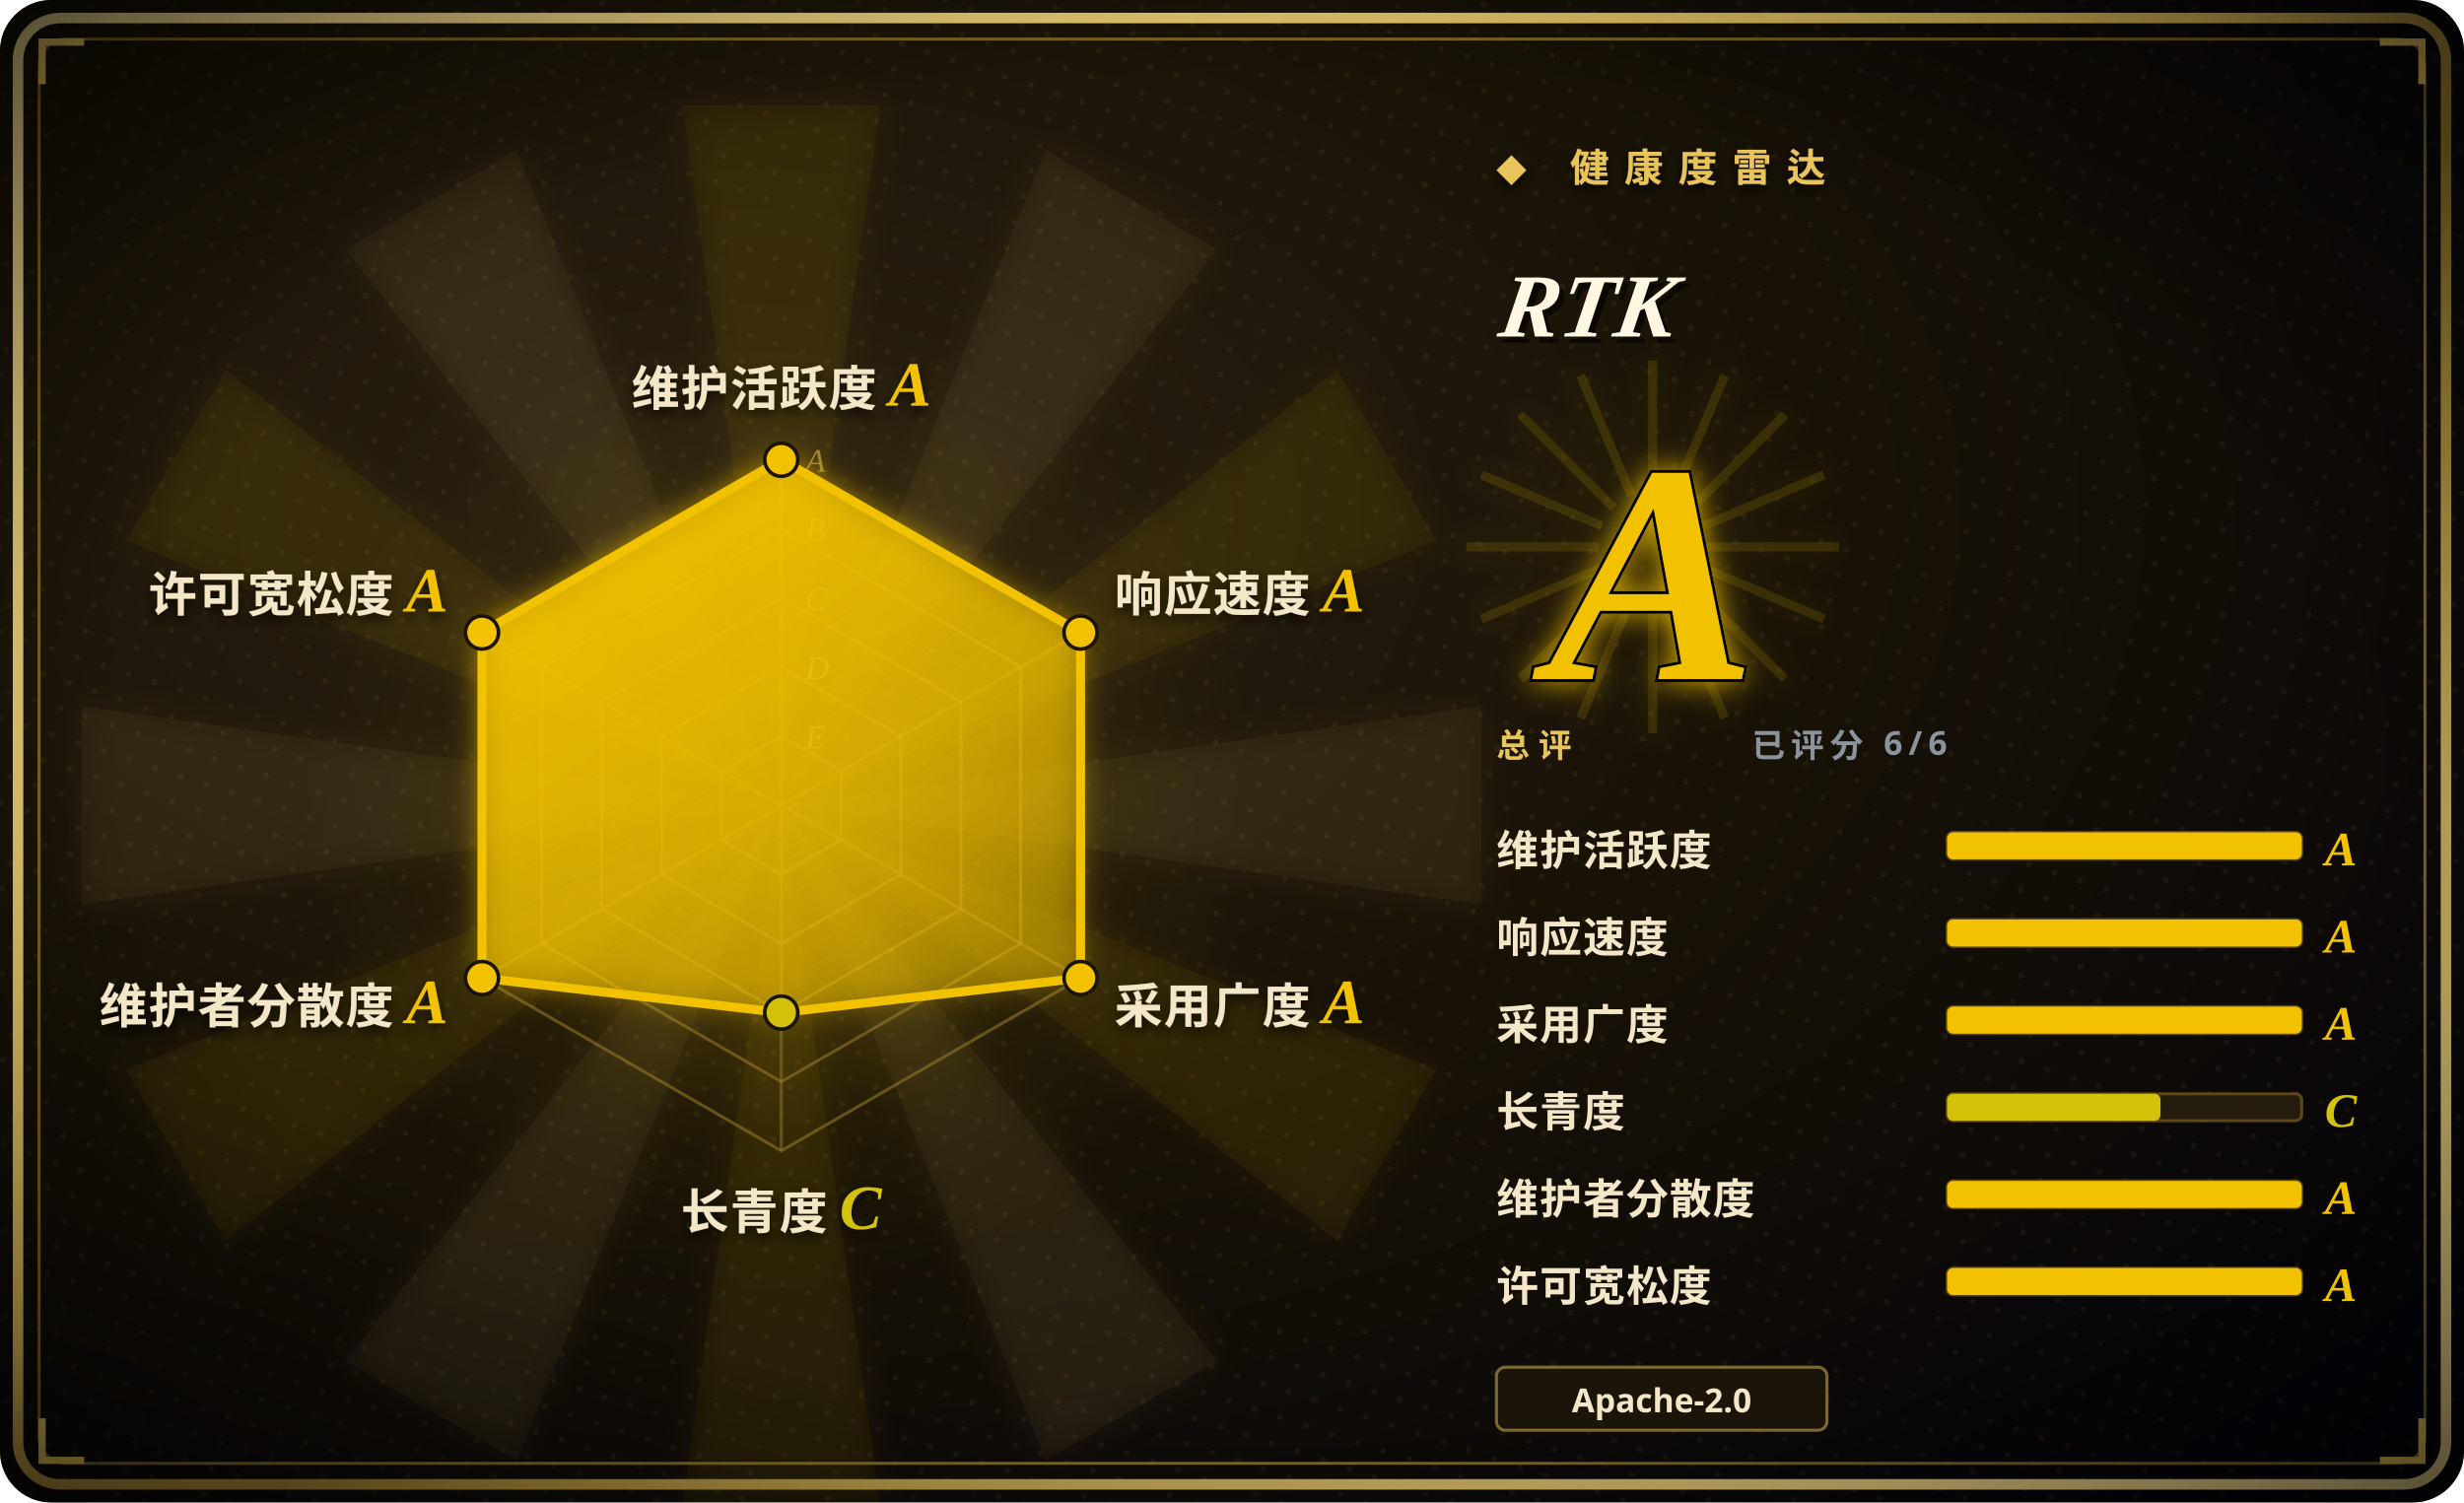
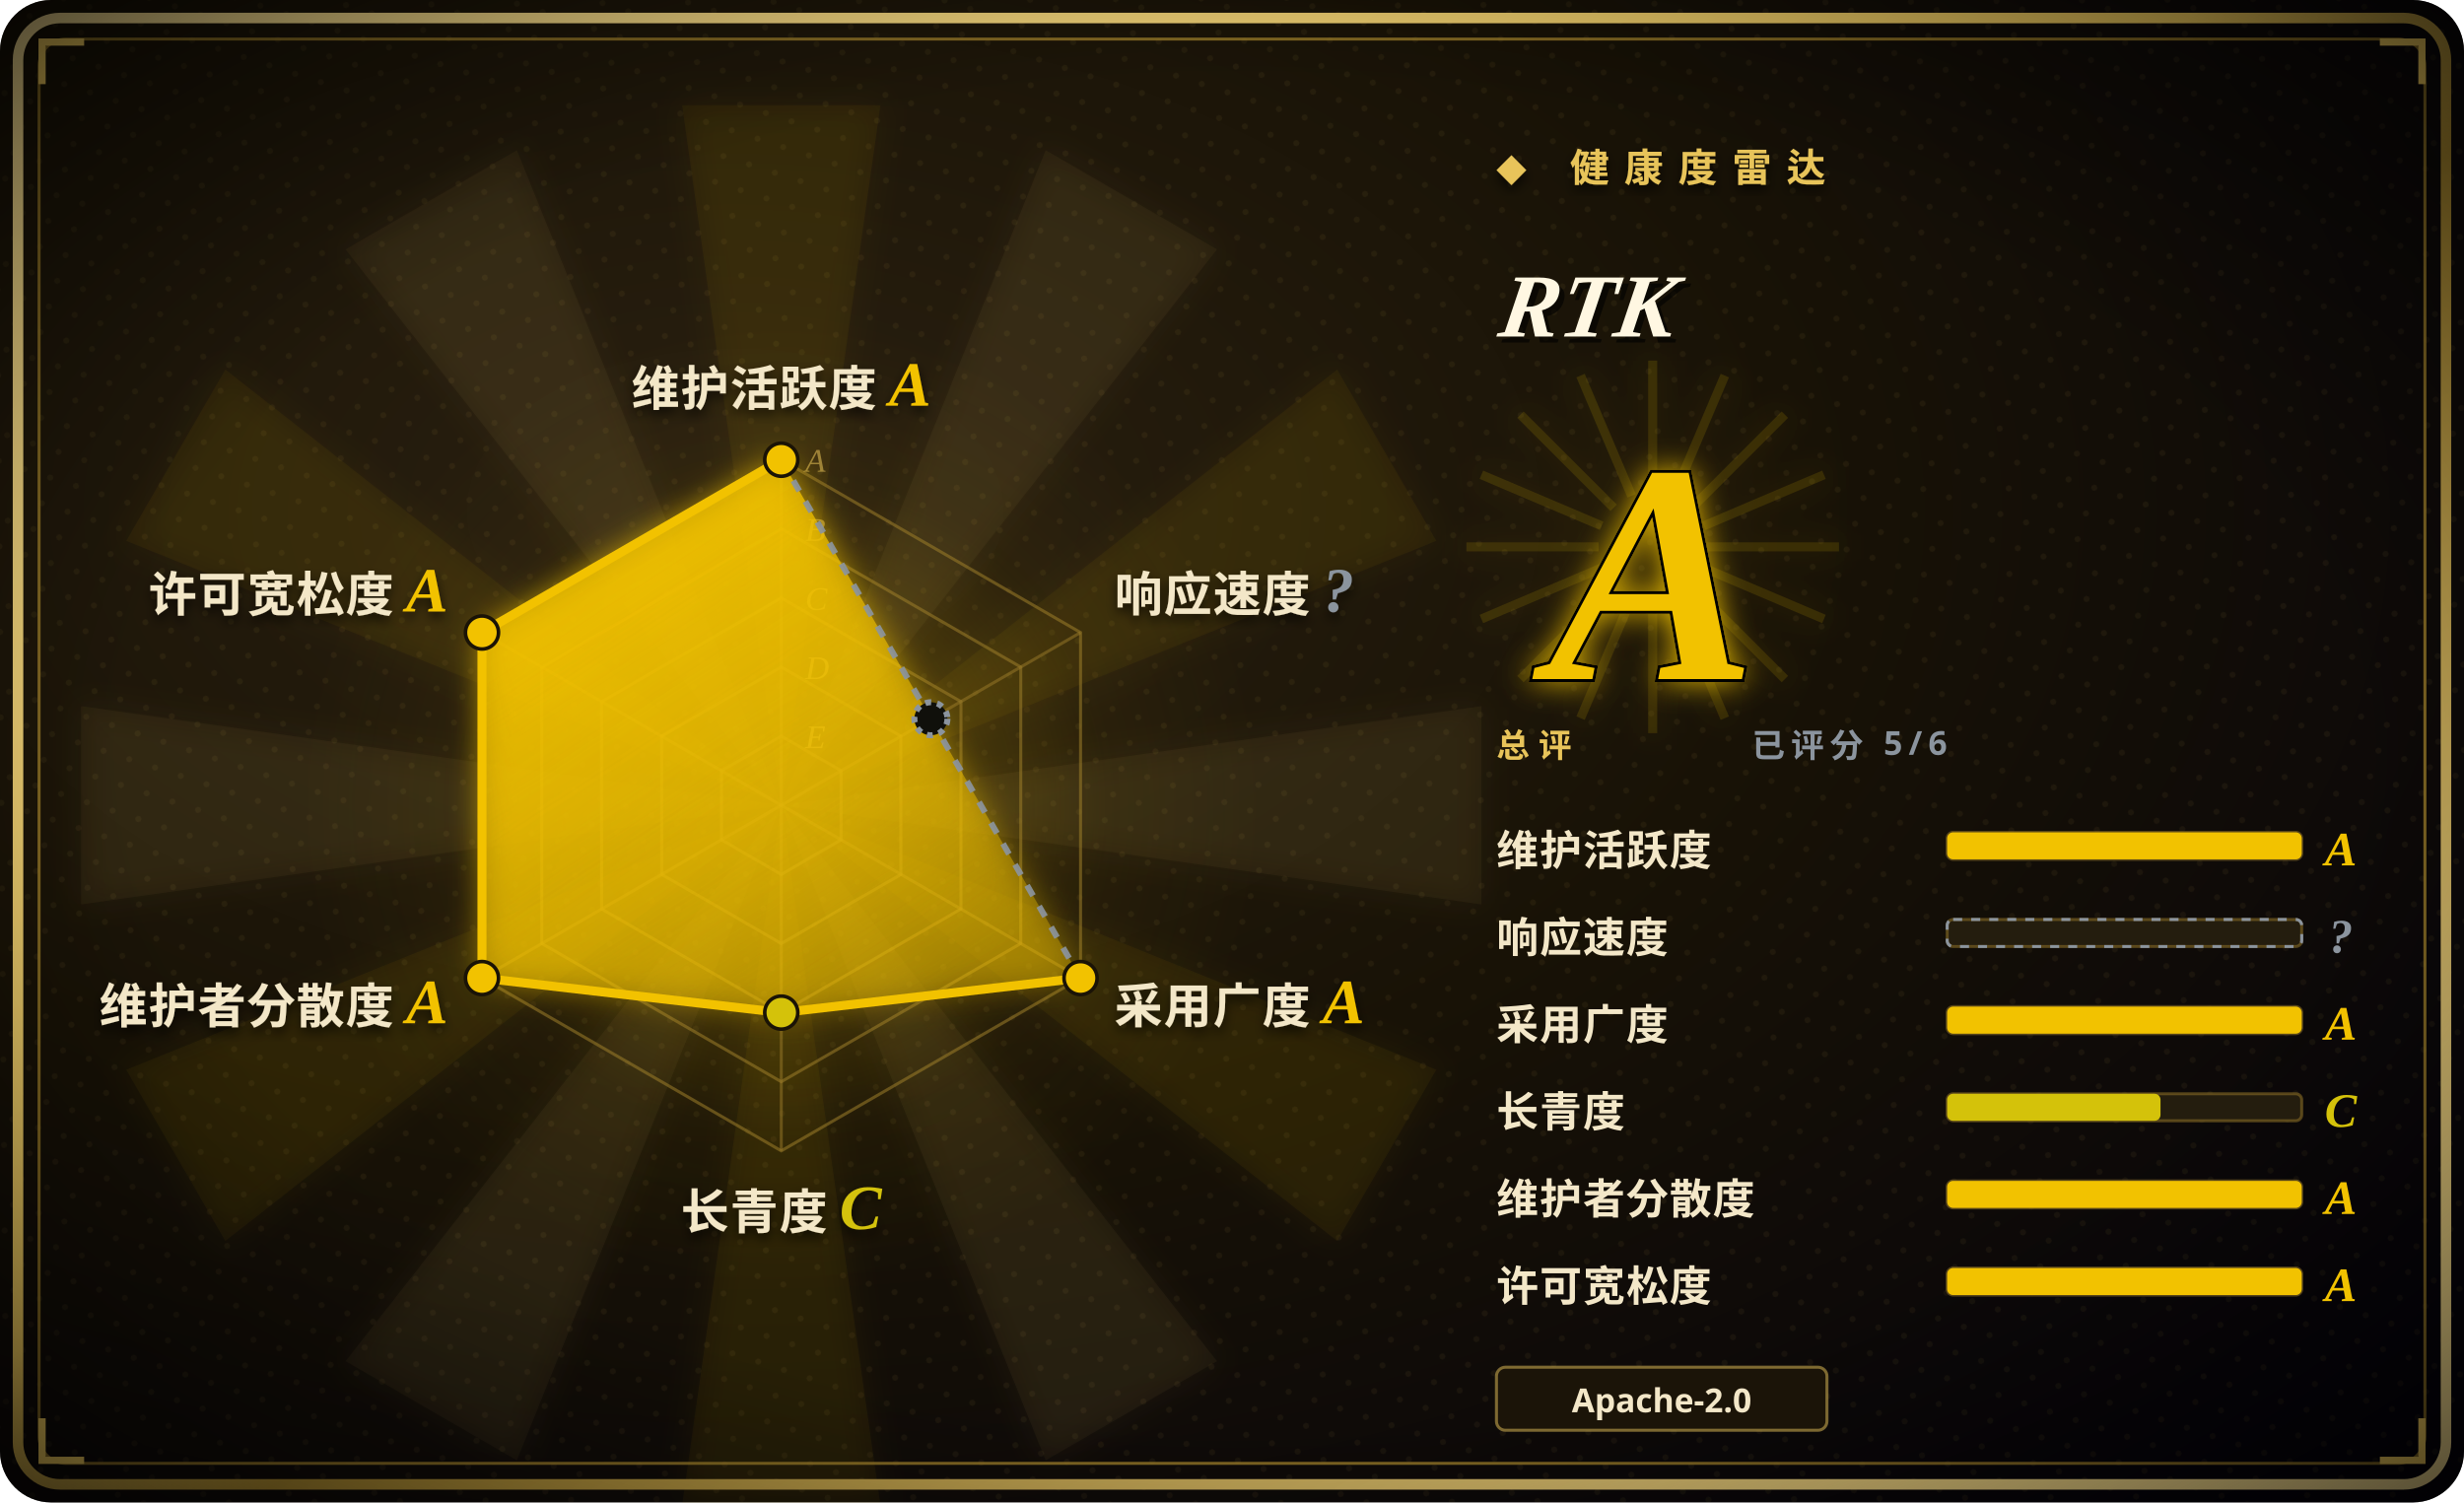
<svg xmlns="http://www.w3.org/2000/svg" width="820" height="500" viewBox="0 0 820 500">
  <defs>
    <radialGradient id="bg" cx="30%" cy="34%" r="90%">
      <stop offset="0%" stop-color="#2a2010" />
      <stop offset="48%" stop-color="#181206" />
      <stop offset="100%" stop-color="#05030a" />
    </radialGradient>
    <radialGradient id="vig" cx="50%" cy="50%" r="72%">
      <stop offset="62%" stop-color="#000000" stop-opacity="0" />
      <stop offset="100%" stop-color="#000000" stop-opacity="0.72" />
    </radialGradient>
    <linearGradient id="frame" x1="0" y1="0" x2="1" y2="1">
      <stop offset="0%" stop-color="#f6dd92" />
      <stop offset="45%" stop-color="#E8C45A" />
      <stop offset="55%" stop-color="#9c7d2a" />
      <stop offset="100%" stop-color="#f6dd92" />
    </linearGradient>
    <linearGradient id="poly" x1="0" y1="0" x2="0.7" y2="1">
      <stop offset="0%" stop-color="#F2C200" stop-opacity="0.92" />
      <stop offset="100%" stop-color="#F2C200" stop-opacity="0.34" />
    </linearGradient>
    <radialGradient id="halo" cx="50%" cy="50%" r="50%">
      <stop offset="0%" stop-color="#F2C200" stop-opacity="0.34" />
      <stop offset="68%" stop-color="#F2C200" stop-opacity="0.04" />
      <stop offset="100%" stop-color="#F2C200" stop-opacity="0" />
    </radialGradient>
    <filter id="glow" x="-60%" y="-60%" width="220%" height="220%">
      <feGaussianBlur stdDeviation="5" result="b" />
      <feMerge>
        <feMergeNode in="b" />
        <feMergeNode in="SourceGraphic" />
      </feMerge>
    </filter>
    <filter id="soft" x="-30%" y="-30%" width="160%" height="160%">
      <feDropShadow dx="0" dy="2" stdDeviation="2" flood-color="#000" flood-opacity="0.7" />
    </filter>
    <pattern id="halftone" width="9" height="9" patternUnits="userSpaceOnUse" patternTransform="rotate(18)">
      <circle cx="2" cy="2" r="1" fill="#E8C45A" fill-opacity="0.06" />
    </pattern>
  </defs>
  <rect width="820" height="500" rx="17" fill="url(#bg)" />
  <rect width="820" height="500" rx="17" fill="url(#halftone)" />
  <g opacity="0.5" filter="url(#glow)">
    <path d="M260,268 L493,235 L493,301 Z" fill="#E8C45A" fill-opacity="0.10" />
    <path d="M260,268 L478,356 L445,413 Z" fill="#F2C200" fill-opacity="0.10" />
    <path d="M260,268 L405,453 L348,486 Z" fill="#E8C45A" fill-opacity="0.10" />
    <path d="M260,268 L293,501 L227,501 Z" fill="#F2C200" fill-opacity="0.10" />
    <path d="M260,268 L172,486 L115,453 Z" fill="#E8C45A" fill-opacity="0.10" />
    <path d="M260,268 L75,413 L42,356 Z" fill="#F2C200" fill-opacity="0.10" />
    <path d="M260,268 L27,301 L27,235 Z" fill="#E8C45A" fill-opacity="0.10" />
    <path d="M260,268 L42,180 L75,123 Z" fill="#F2C200" fill-opacity="0.10" />
    <path d="M260,268 L115,83 L172,50 Z" fill="#E8C45A" fill-opacity="0.10" />
    <path d="M260,268 L227,35 L293,35 Z" fill="#F2C200" fill-opacity="0.10" />
    <path d="M260,268 L348,50 L405,83 Z" fill="#E8C45A" fill-opacity="0.10" />
    <path d="M260,268 L445,123 L478,180 Z" fill="#F2C200" fill-opacity="0.10" />
  </g>
  <circle cx="260" cy="268" r="161" fill="url(#halo)" />
  <rect x="6" y="6" width="808" height="488" rx="14" fill="none" stroke="url(#frame)" stroke-width="3.5" />
  <rect x="13" y="13" width="794" height="474" rx="9" fill="none" stroke="#9c7d2a" stroke-width="1" stroke-opacity="0.8" />
  <path d="M14,28 L14,14 L28,14" fill="none" stroke="#E8C45A" stroke-width="2.4" />
  <path d="M806,28 L806,14 L792,14" fill="none" stroke="#E8C45A" stroke-width="2.4" />
  <path d="M14,472 L14,486 L28,486" fill="none" stroke="#E8C45A" stroke-width="2.4" />
  <path d="M806,472 L806,486 L792,486" fill="none" stroke="#E8C45A" stroke-width="2.4" />
  <rect width="820" height="500" rx="17" fill="url(#vig)" />
  <polygon points="260.0,153.0 359.6,210.5 359.6,325.5 260.0,383.0 160.4,325.5 160.4,210.5" fill="none" stroke="#9c7d2a" stroke-opacity="0.55" stroke-width="1" />
  <polygon points="260.0,176.0 339.7,222.0 339.7,314.0 260.0,360.0 180.3,314.0 180.3,222.0" fill="none" stroke="#9c7d2a" stroke-opacity="0.55" stroke-width="1" />
  <polygon points="260.0,199.0 319.8,233.5 319.8,302.5 260.0,337.0 200.2,302.5 200.2,233.5" fill="none" stroke="#9c7d2a" stroke-opacity="0.55" stroke-width="1" />
  <polygon points="260.0,222.0 299.8,245.0 299.8,291.0 260.0,314.0 220.2,291.0 220.2,245.0" fill="none" stroke="#9c7d2a" stroke-opacity="0.55" stroke-width="1" />
  <polygon points="260.0,245.0 279.9,256.5 279.9,279.5 260.0,291.0 240.1,279.5 240.1,256.5" fill="none" stroke="#9c7d2a" stroke-opacity="0.55" stroke-width="1" />
  <line x1="260" y1="268" x2="260.0" y2="153.0" stroke="#9c7d2a" stroke-opacity="0.5" stroke-width="1" />
  <line x1="260" y1="268" x2="359.6" y2="210.5" stroke="#9c7d2a" stroke-opacity="0.5" stroke-width="1" />
  <line x1="260" y1="268" x2="359.6" y2="325.5" stroke="#9c7d2a" stroke-opacity="0.5" stroke-width="1" />
  <line x1="260" y1="268" x2="260.0" y2="383.0" stroke="#9c7d2a" stroke-opacity="0.5" stroke-width="1" />
  <line x1="260" y1="268" x2="160.4" y2="325.5" stroke="#9c7d2a" stroke-opacity="0.5" stroke-width="1" />
  <line x1="260" y1="268" x2="160.4" y2="210.5" stroke="#9c7d2a" stroke-opacity="0.5" stroke-width="1" />
  <text x="268" y="157.0" font-size="11" font-style="italic" fill="#E8C45A" fill-opacity="0.55" font-family="'Georgia','Times New Roman',serif">A</text>
  <text x="268" y="180.0" font-size="11" font-style="italic" fill="#E8C45A" fill-opacity="0.55" font-family="'Georgia','Times New Roman',serif">B</text>
  <text x="268" y="203.0" font-size="11" font-style="italic" fill="#E8C45A" fill-opacity="0.55" font-family="'Georgia','Times New Roman',serif">C</text>
  <text x="268" y="226.0" font-size="11" font-style="italic" fill="#E8C45A" fill-opacity="0.55" font-family="'Georgia','Times New Roman',serif">D</text>
  <text x="268" y="249.0" font-size="11" font-style="italic" fill="#E8C45A" fill-opacity="0.55" font-family="'Georgia','Times New Roman',serif">E</text>
-   <polygon points="260.0,153.0 359.6,210.5 359.6,325.5 260.0,337.0 160.4,325.5 160.4,210.5" fill="url(#poly)" filter="url(#glow)" />
-   <line x1="260.0" y1="153.0" x2="359.6" y2="210.5" stroke="#F2C200" stroke-width="3" />
-   <line x1="359.6" y1="210.5" x2="359.6" y2="325.5" stroke="#F2C200" stroke-width="3" />
+   <polygon points="260.0,153.0 309.8,239.2 359.6,325.5 260.0,337.0 160.4,325.5 160.4,210.5" fill="url(#poly)" filter="url(#glow)" />
+   <line x1="260.0" y1="153.0" x2="309.8" y2="239.2" stroke="#8B949E" stroke-width="2" stroke-dasharray="4 4" stroke-opacity="0.92" />
+   <line x1="309.8" y1="239.2" x2="359.6" y2="325.5" stroke="#8B949E" stroke-width="2" stroke-dasharray="4 4" stroke-opacity="0.92" />
  <line x1="359.6" y1="325.5" x2="260.0" y2="337.0" stroke="#F2C200" stroke-width="3" />
  <line x1="260.0" y1="337.0" x2="160.4" y2="325.5" stroke="#F2C200" stroke-width="3" />
  <line x1="160.4" y1="325.5" x2="160.4" y2="210.5" stroke="#F2C200" stroke-width="3" />
  <line x1="160.4" y1="210.5" x2="260.0" y2="153.0" stroke="#F2C200" stroke-width="3" />
  <circle cx="260.0" cy="153.0" r="5.5" fill="#F2C200" stroke="#1a1306" stroke-width="1.2" />
-   <circle cx="359.6" cy="210.5" r="5.5" fill="#F2C200" stroke="#1a1306" stroke-width="1.2" />
+   <circle cx="309.8" cy="239.2" r="5.5" fill="#10100b" stroke="#8B949E" stroke-width="2" stroke-dasharray="2 2" />
  <circle cx="359.6" cy="325.5" r="5.5" fill="#F2C200" stroke="#1a1306" stroke-width="1.2" />
  <circle cx="260.0" cy="337.0" r="5.5" fill="#D4C20A" stroke="#1a1306" stroke-width="1.2" />
  <circle cx="160.4" cy="325.5" r="5.5" fill="#F2C200" stroke="#1a1306" stroke-width="1.2" />
  <circle cx="160.4" cy="210.5" r="5.5" fill="#F2C200" stroke="#1a1306" stroke-width="1.2" />
  <text x="260.0" y="135.0" font-size="16" font-weight="900" fill="#f3e7c8" text-anchor="middle" font-family="'PingFang SC','Hiragino Sans GB','Heiti SC','Microsoft YaHei',sans-serif" letter-spacing="0.4" filter="url(#soft)">维护活跃度 <tspan fill="#F2C200" font-family="'Georgia','Times New Roman',serif" font-style="italic" font-size="21">A</tspan>
  </text>
-   <text x="370.9" y="203.5" font-size="16" font-weight="900" fill="#f3e7c8" text-anchor="start" font-family="'PingFang SC','Hiragino Sans GB','Heiti SC','Microsoft YaHei',sans-serif" letter-spacing="0.4" filter="url(#soft)">响应速度 <tspan fill="#F2C200" font-family="'Georgia','Times New Roman',serif" font-style="italic" font-size="21">A</tspan>
+   <text x="370.9" y="203.5" font-size="16" font-weight="900" fill="#f3e7c8" text-anchor="start" font-family="'PingFang SC','Hiragino Sans GB','Heiti SC','Microsoft YaHei',sans-serif" letter-spacing="0.4" filter="url(#soft)">响应速度 <tspan fill="#8B949E" font-family="'Georgia','Times New Roman',serif" font-style="italic" font-size="21">?</tspan>
  </text>
  <text x="370.9" y="340.5" font-size="16" font-weight="900" fill="#f3e7c8" text-anchor="start" font-family="'PingFang SC','Hiragino Sans GB','Heiti SC','Microsoft YaHei',sans-serif" letter-spacing="0.4" filter="url(#soft)">采用广度 <tspan fill="#F2C200" font-family="'Georgia','Times New Roman',serif" font-style="italic" font-size="21">A</tspan>
  </text>
  <text x="260.0" y="409.0" font-size="16" font-weight="900" fill="#f3e7c8" text-anchor="middle" font-family="'PingFang SC','Hiragino Sans GB','Heiti SC','Microsoft YaHei',sans-serif" letter-spacing="0.4" filter="url(#soft)">长青度 <tspan fill="#D4C20A" font-family="'Georgia','Times New Roman',serif" font-style="italic" font-size="21">C</tspan>
  </text>
  <text x="149.1" y="340.5" font-size="16" font-weight="900" fill="#f3e7c8" text-anchor="end" font-family="'PingFang SC','Hiragino Sans GB','Heiti SC','Microsoft YaHei',sans-serif" letter-spacing="0.4" filter="url(#soft)">维护者分散度 <tspan fill="#F2C200" font-family="'Georgia','Times New Roman',serif" font-style="italic" font-size="21">A</tspan>
  </text>
  <text x="149.1" y="203.5" font-size="16" font-weight="900" fill="#f3e7c8" text-anchor="end" font-family="'PingFang SC','Hiragino Sans GB','Heiti SC','Microsoft YaHei',sans-serif" letter-spacing="0.4" filter="url(#soft)">许可宽松度 <tspan fill="#F2C200" font-family="'Georgia','Times New Roman',serif" font-style="italic" font-size="21">A</tspan>
  </text>
  <text x="498" y="60" font-size="13" letter-spacing="5" fill="#E8C45A" font-weight="900" font-family="'PingFang SC','Hiragino Sans GB','Heiti SC','Microsoft YaHei',sans-serif" filter="url(#soft)">◆ 健康度雷达</text>
  <g transform="translate(498,112) skewX(-9)">
    <text x="2" y="2" font-size="30" font-weight="900" font-style="italic" fill="#000" fill-opacity="0.6" font-family="'Georgia','Times New Roman',serif">RTK</text>
    <text x="0" y="0" font-size="30" font-weight="900" font-style="italic" fill="#fff7e2" font-family="'Georgia','Times New Roman',serif">RTK</text>
  </g>
  <line x1="498" y1="124" x2="648" y2="124" stroke="url(#frame)" stroke-width="2" />
  <g opacity="0.85" filter="url(#glow)">
    <line x1="568" y1="182" x2="612" y2="182" stroke="#F2C200" stroke-opacity="0.16" stroke-width="3" />
    <line x1="567" y1="189" x2="607" y2="206" stroke="#F2C200" stroke-opacity="0.16" stroke-width="3" />
    <line x1="563" y1="195" x2="594" y2="226" stroke="#F2C200" stroke-opacity="0.16" stroke-width="3" />
    <line x1="557" y1="199" x2="574" y2="239" stroke="#F2C200" stroke-opacity="0.16" stroke-width="3" />
    <line x1="550" y1="200" x2="550" y2="244" stroke="#F2C200" stroke-opacity="0.16" stroke-width="3" />
    <line x1="543" y1="199" x2="526" y2="239" stroke="#F2C200" stroke-opacity="0.16" stroke-width="3" />
    <line x1="537" y1="195" x2="506" y2="226" stroke="#F2C200" stroke-opacity="0.16" stroke-width="3" />
    <line x1="533" y1="189" x2="493" y2="206" stroke="#F2C200" stroke-opacity="0.16" stroke-width="3" />
    <line x1="532" y1="182" x2="488" y2="182" stroke="#F2C200" stroke-opacity="0.16" stroke-width="3" />
    <line x1="533" y1="175" x2="493" y2="158" stroke="#F2C200" stroke-opacity="0.16" stroke-width="3" />
    <line x1="537" y1="169" x2="506" y2="138" stroke="#F2C200" stroke-opacity="0.16" stroke-width="3" />
    <line x1="543" y1="165" x2="526" y2="125" stroke="#F2C200" stroke-opacity="0.16" stroke-width="3" />
    <line x1="550" y1="164" x2="550" y2="120" stroke="#F2C200" stroke-opacity="0.16" stroke-width="3" />
    <line x1="557" y1="165" x2="574" y2="125" stroke="#F2C200" stroke-opacity="0.16" stroke-width="3" />
    <line x1="563" y1="169" x2="594" y2="138" stroke="#F2C200" stroke-opacity="0.16" stroke-width="3" />
    <line x1="567" y1="175" x2="607" y2="158" stroke="#F2C200" stroke-opacity="0.16" stroke-width="3" />
  </g>
  <text x="550" y="226" font-size="104" font-weight="900" font-style="italic" text-anchor="middle" fill="#F2C200" stroke="#000" stroke-width="2" paint-order="stroke" font-family="'Georgia','Times New Roman',serif" filter="url(#glow)">A</text>
  <text x="498" y="252" font-size="11" letter-spacing="3" fill="#E8C45A" font-family="'PingFang SC','Hiragino Sans GB','Heiti SC','Microsoft YaHei',sans-serif" font-weight="900">总评</text>
-   <text x="648" y="252" font-size="11" letter-spacing="2" fill="#8B949E" font-family="'PingFang SC','Hiragino Sans GB','Heiti SC','Microsoft YaHei',sans-serif" font-weight="900" text-anchor="end">已评分 6/6</text>
+   <text x="648" y="252" font-size="11" letter-spacing="2" fill="#8B949E" font-family="'PingFang SC','Hiragino Sans GB','Heiti SC','Microsoft YaHei',sans-serif" font-weight="900" text-anchor="end">已评分 5/6</text>
  <text x="498" y="288" font-size="14" font-weight="900" fill="#f3e7c8" font-family="'PingFang SC','Hiragino Sans GB','Heiti SC','Microsoft YaHei',sans-serif" letter-spacing="0.4">维护活跃度</text>
  <rect x="648" y="277" width="118" height="9" rx="2" fill="#241d0e" stroke="#9c7d2a" stroke-opacity="0.5" />
  <rect x="648" y="277" width="118" height="9" rx="2" fill="#F2C200" />
  <text x="779" y="288" font-size="16" font-weight="900" font-style="italic" fill="#F2C200" font-family="'Georgia','Times New Roman',serif" text-anchor="middle">A</text>
  <text x="498" y="317" font-size="14" font-weight="900" fill="#f3e7c8" font-family="'PingFang SC','Hiragino Sans GB','Heiti SC','Microsoft YaHei',sans-serif" letter-spacing="0.4">响应速度</text>
  <rect x="648" y="306" width="118" height="9" rx="2" fill="#241d0e" stroke="#9c7d2a" stroke-opacity="0.5" />
-   <rect x="648" y="306" width="118" height="9" rx="2" fill="#F2C200" />
-   <text x="779" y="317" font-size="16" font-weight="900" font-style="italic" fill="#F2C200" font-family="'Georgia','Times New Roman',serif" text-anchor="middle">A</text>
+   <rect x="648" y="306" width="118" height="9" rx="2" fill="none" stroke="#8B949E" stroke-dasharray="3 3" />
+   <text x="779" y="317" font-size="16" font-weight="900" font-style="italic" fill="#8B949E" font-family="'Georgia','Times New Roman',serif" text-anchor="middle">?</text>
  <text x="498" y="346" font-size="14" font-weight="900" fill="#f3e7c8" font-family="'PingFang SC','Hiragino Sans GB','Heiti SC','Microsoft YaHei',sans-serif" letter-spacing="0.4">采用广度</text>
  <rect x="648" y="335" width="118" height="9" rx="2" fill="#241d0e" stroke="#9c7d2a" stroke-opacity="0.5" />
  <rect x="648" y="335" width="118" height="9" rx="2" fill="#F2C200" />
  <text x="779" y="346" font-size="16" font-weight="900" font-style="italic" fill="#F2C200" font-family="'Georgia','Times New Roman',serif" text-anchor="middle">A</text>
  <text x="498" y="375" font-size="14" font-weight="900" fill="#f3e7c8" font-family="'PingFang SC','Hiragino Sans GB','Heiti SC','Microsoft YaHei',sans-serif" letter-spacing="0.4">长青度</text>
  <rect x="648" y="364" width="118" height="9" rx="2" fill="#241d0e" stroke="#9c7d2a" stroke-opacity="0.5" />
  <rect x="648" y="364" width="71" height="9" rx="2" fill="#D4C20A" />
  <text x="779" y="375" font-size="16" font-weight="900" font-style="italic" fill="#D4C20A" font-family="'Georgia','Times New Roman',serif" text-anchor="middle">C</text>
  <text x="498" y="404" font-size="14" font-weight="900" fill="#f3e7c8" font-family="'PingFang SC','Hiragino Sans GB','Heiti SC','Microsoft YaHei',sans-serif" letter-spacing="0.4">维护者分散度</text>
  <rect x="648" y="393" width="118" height="9" rx="2" fill="#241d0e" stroke="#9c7d2a" stroke-opacity="0.5" />
  <rect x="648" y="393" width="118" height="9" rx="2" fill="#F2C200" />
  <text x="779" y="404" font-size="16" font-weight="900" font-style="italic" fill="#F2C200" font-family="'Georgia','Times New Roman',serif" text-anchor="middle">A</text>
  <text x="498" y="433" font-size="14" font-weight="900" fill="#f3e7c8" font-family="'PingFang SC','Hiragino Sans GB','Heiti SC','Microsoft YaHei',sans-serif" letter-spacing="0.4">许可宽松度</text>
  <rect x="648" y="422" width="118" height="9" rx="2" fill="#241d0e" stroke="#9c7d2a" stroke-opacity="0.5" />
  <rect x="648" y="422" width="118" height="9" rx="2" fill="#F2C200" />
  <text x="779" y="433" font-size="16" font-weight="900" font-style="italic" fill="#F2C200" font-family="'Georgia','Times New Roman',serif" text-anchor="middle">A</text>
  <rect x="498" y="455" width="110" height="21" rx="3" fill="#1b1408" stroke="#E8C45A" stroke-opacity="0.5" />
  <text x="553.0" y="470" font-size="11" font-weight="700" fill="#f3e7c8" text-anchor="middle" font-family="'PingFang SC','Hiragino Sans GB','Heiti SC','Microsoft YaHei',sans-serif">Apache-2.0</text>
</svg>
